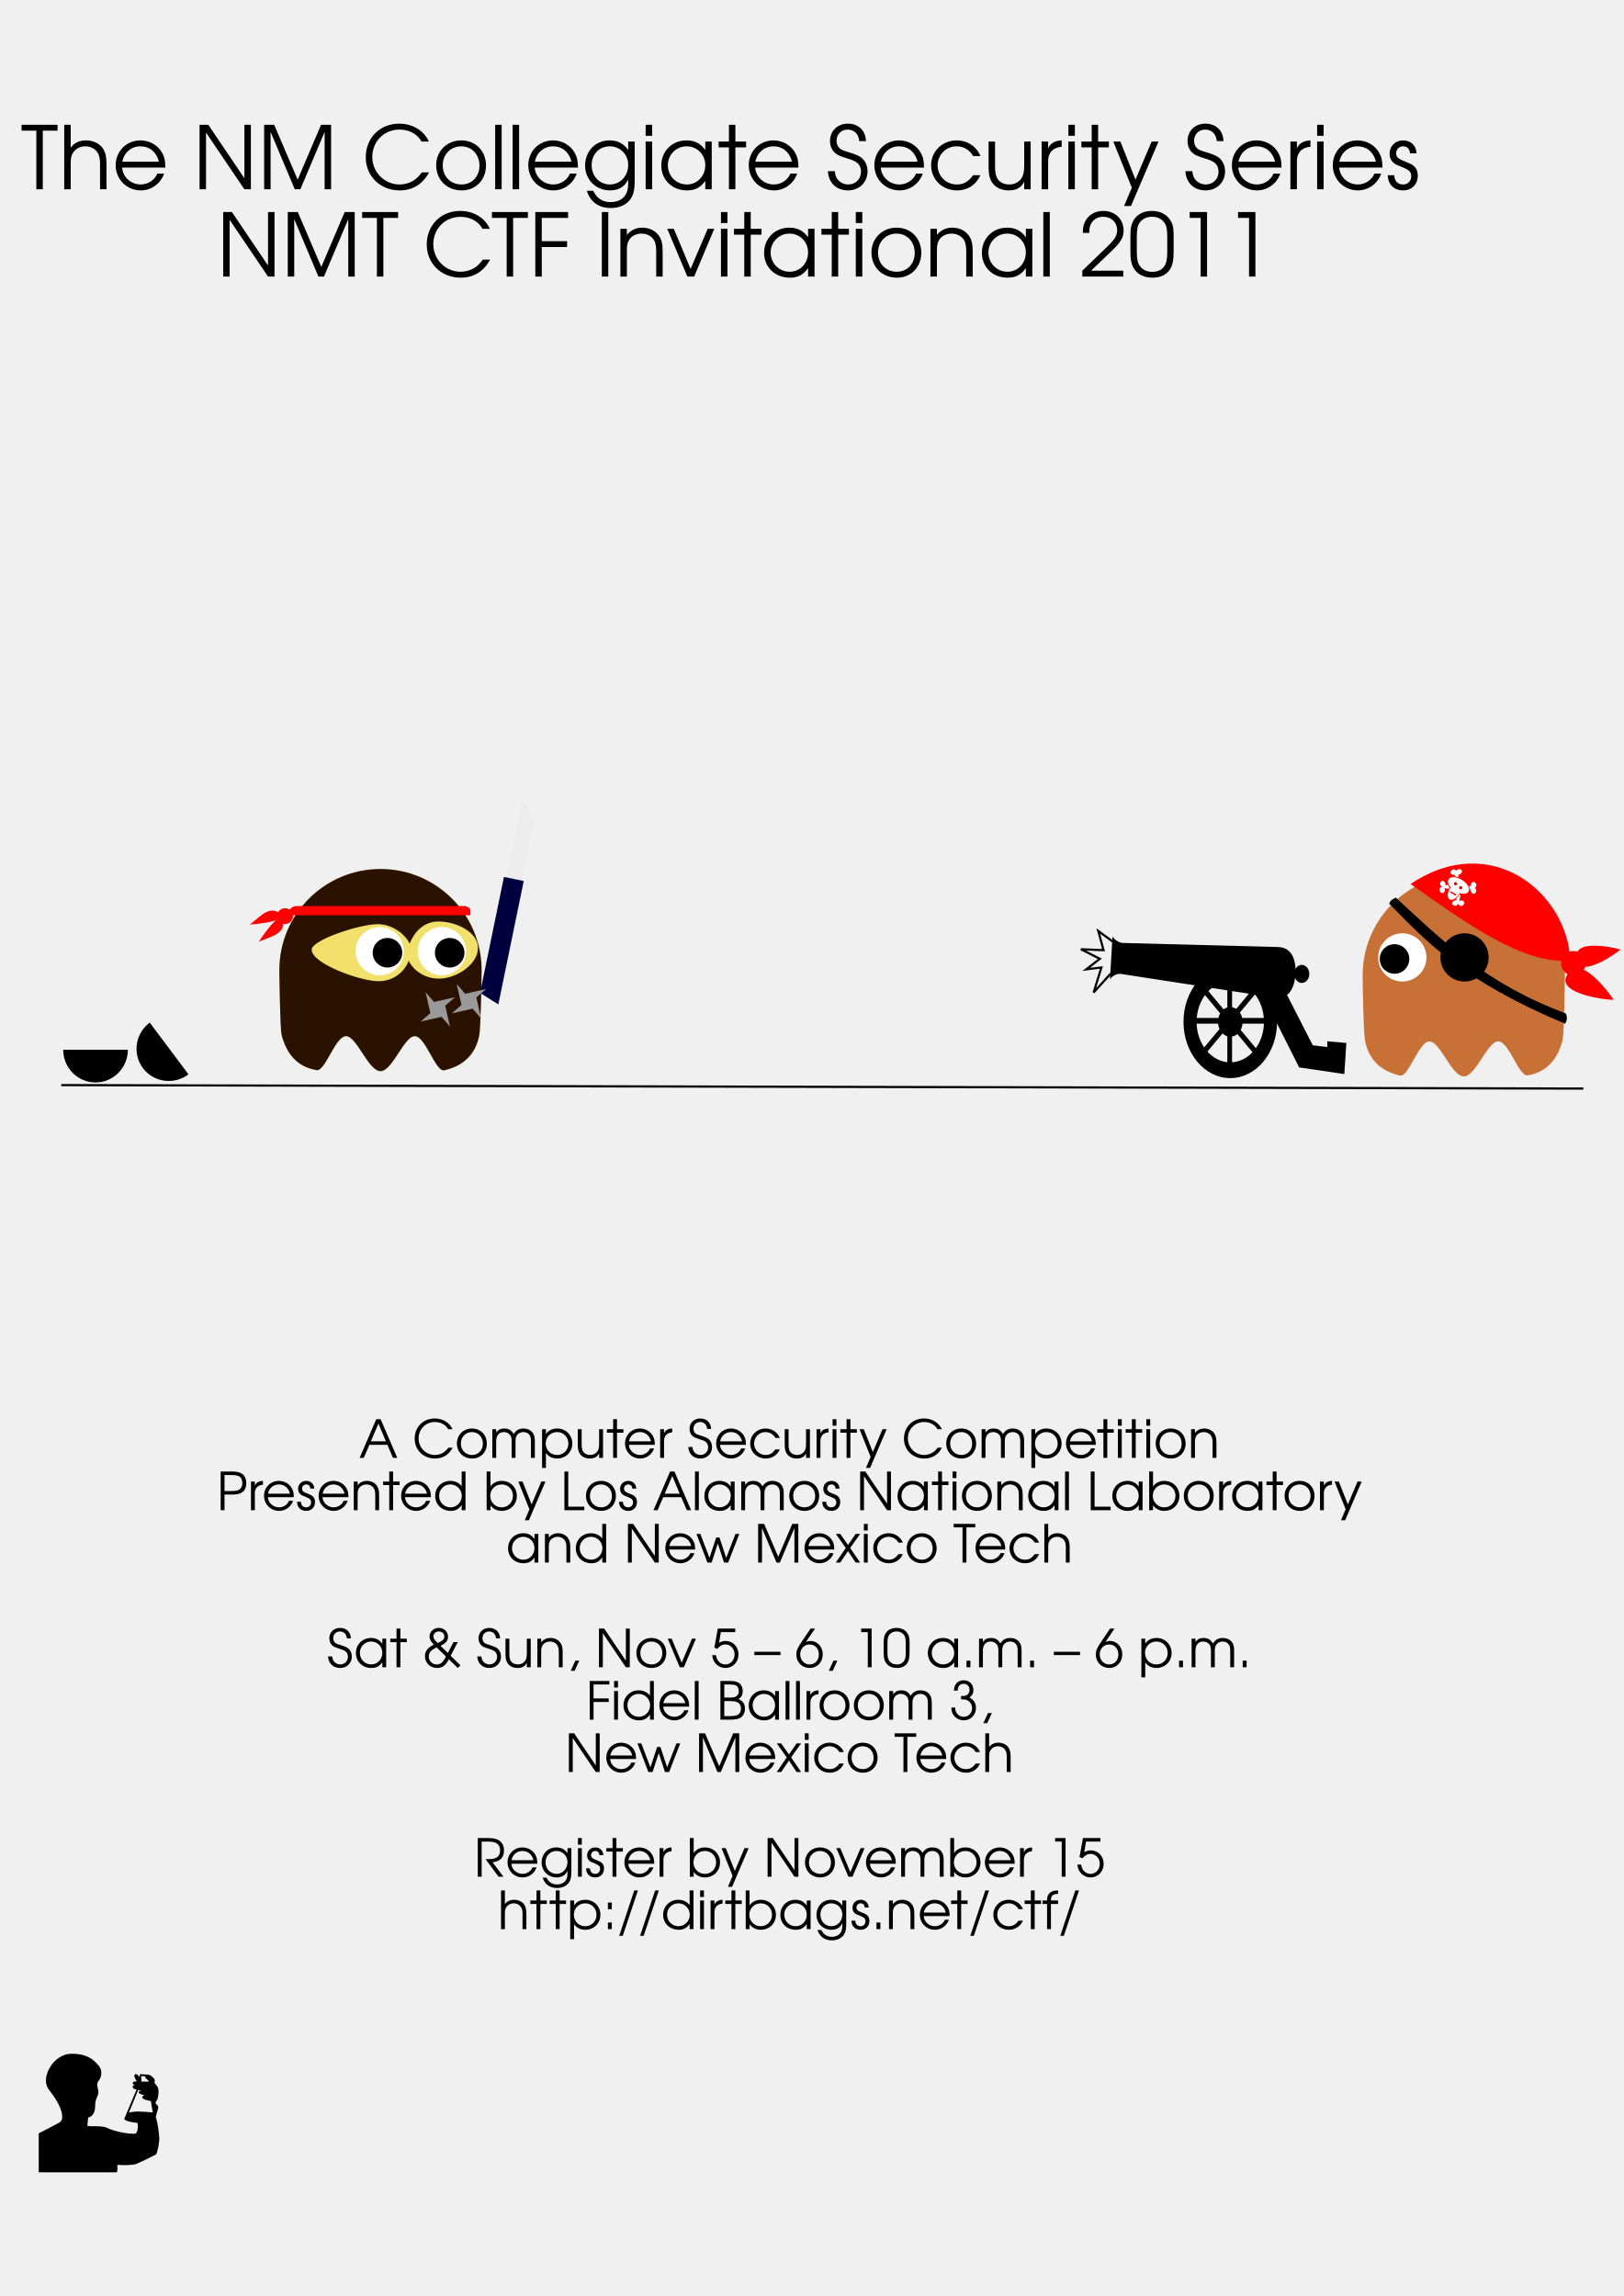
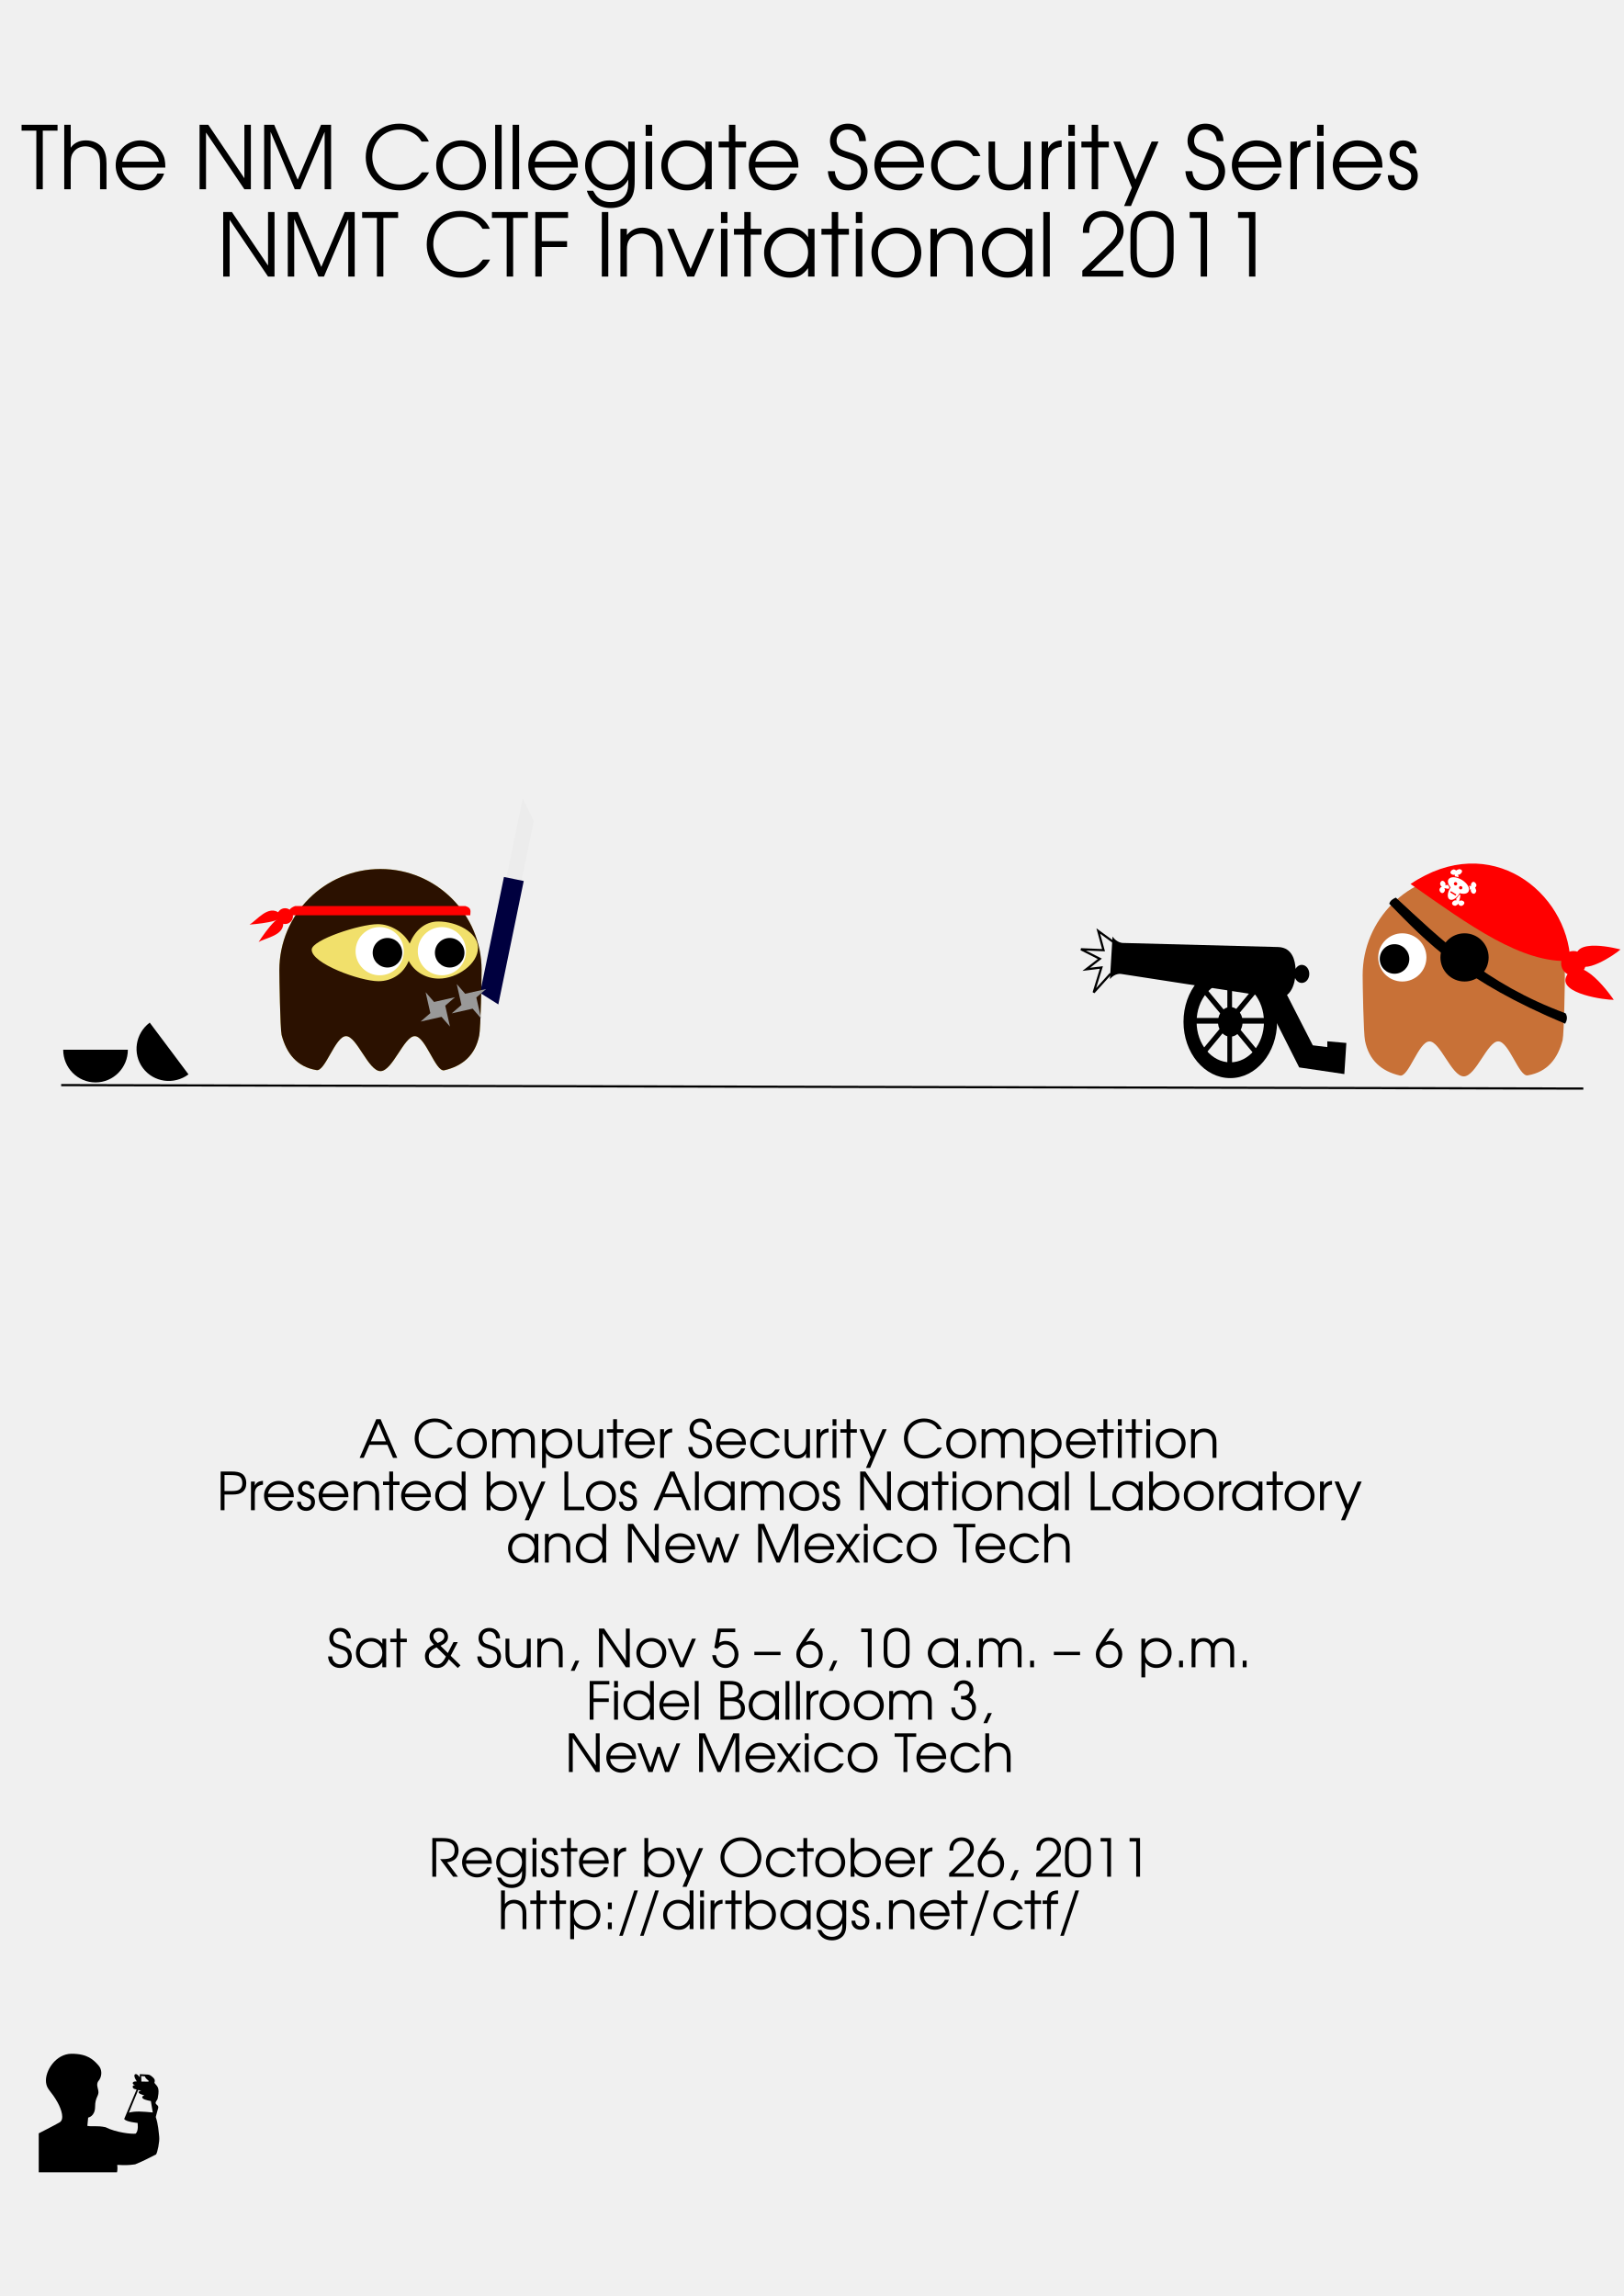
<svg xmlns="http://www.w3.org/2000/svg" width="744.094" height="1052.362" id="svg5477" version="1.1">
  <defs id="defs5479">
    </defs>
  <g id="layer1">
    <g transform="matrix(-1,0,0,1,270.4517,-46.68104)" id="g7134">
      <path id="path4877" d="m 49.761,491.306 c 0,3.452 0.378,26.772 1.095,30.009 1.764,8.88 7.473,13.993 16.047,15.939 3.985,0.743 8.518,-15.555 13.437,-15.646 4.919,-0.091 10.225,16.026 15.757,16.026 5.557,0 10.887,-16.125 15.826,-16.051 4.939,0.075 9.487,16.35 13.48,15.579 9.042,-1.5 13.769,-7.684 15.999,-16.14 0.676,-3.147 1.032,-26.369 1.032,-29.717 0,-25.573 -20.759,-46.328 -46.336,-46.328 -25.578,0 -46.336,20.755 -46.336,46.328 z" style="fill:#f1e06b;fill-opacity:1;stroke:none" />
      <path id="path4879" d="m 25.812,422.979 5.074,-10.429 7.552,36.708 -6.926,1.425 -5.7,-27.704 z" style="fill:#ececec;fill-opacity:1;stroke:none" />
      <path id="path4881" d="m 39.505,448.627 -9.06,1.864 11.638,56.565 8.355,-5.292 -10.933,-53.137 z" style="fill:#00003f;fill-opacity:1;stroke:none" />
      <path id="path4883" d="m 96.09,444.978 c 25.578,0 46.344,20.766 46.344,46.344 0,3.349 -0.355,26.571 -1.031,29.719 -2.229,8.457 -6.958,14.624 -16,16.125 -3.993,0.771 -8.561,-15.488 -13.5,-15.562 -4.939,-0.075 -10.255,16.031 -15.813,16.031 -5.531,0 -10.831,-16.122 -15.75,-16.031 -4.919,0.091 -9.452,16.4 -13.438,15.656 -8.574,-1.946 -14.299,-7.056 -16.062,-15.938 -0.717,-3.238 -1.094,-26.548 -1.094,-30 0,-25.578 20.766,-46.344 46.344,-46.344 z m -26.5,24.062 c -8.394,-1e-5 -18.057,4.898 -18.179,11.918 -0.133,7.518 9.535,14.27 17.929,14.27 5.94,10e-6 11.31,-3.188 13.812,-8.156 2.234,5.621 7.461,9.344 13.875,9.344 8.394,-1e-5 30.85,-8.159 30.577,-14.54 -0.188,-4.397 -21.932,-11.616 -30.327,-11.616 -5.946,0 -12.063,3.929 -14.562,8.906 -2.233,-5.624 -6.709,-10.125 -13.125,-10.125 z" style="fill:#2b1100;fill-opacity:1;stroke:none" />
      <path id="path4885" d="m 151.946,478.457 c 0,0 -10.25,-16 -11.25,-9.5 -1,6.5 8,7.5 11.25,9.5 z" style="fill:#ff0000;fill-rule:evenodd;stroke:none" />
      <path style="fill:#ff0000;fill-rule:evenodd;stroke:none" d="m 156.109,470.464 c 0,0 -18.962,-1.231 -13.757,-5.25 5.205,-4.02 10.434,3.374 13.757,5.25 z" id="path4887" />
-       <path transform="matrix(-0.7128664,0,0,0.7128664,238.6708,184.7743)" d="m 255,417.862 a 15.5,15.5 0 1 1 -31,0 15.5,15.5 0 1 1 31,0 z" id="path4889" style="fill:#ffffff;fill-opacity:1;stroke:none" />
-       <path transform="matrix(-0.4369181,0,0,0.4369181,169.0168,300.7955)" d="m 255,417.862 a 15.5,15.5 0 1 1 -31,0 15.5,15.5 0 1 1 31,0 z" id="path4891" style="fill:#000000;fill-opacity:1;stroke:none" />
-       <path style="fill:#ffffff;fill-opacity:1;stroke:none" id="path4893" d="m 255,417.862 a 15.5,15.5 0 1 1 -31,0 15.5,15.5 0 1 1 31,0 z" transform="matrix(-0.7128664,0,0,0.7128664,267.1854,184.7743)" />
-       <path style="fill:#000000;fill-opacity:1;stroke:none" id="path4895" d="m 255,417.862 a 15.5,15.5 0 1 1 -31,0 15.5,15.5 0 1 1 31,0 z" transform="matrix(-0.4369181,0,0,0.4369181,197.5315,300.7955)" />
+       <path transform="matrix(-0.7128664,0,0,0.7128664,238.6708,184.7743)" d="m 255,417.862 c 0,8.56 -6.94,15.5 -15.5,15.5 -8.56,0 -15.5,-6.94 -15.5,-15.5 0,-8.56 6.94,-15.5 15.5,-15.5 8.56,0 15.5,6.94 15.5,15.5 z" id="path4889" style="fill:#ffffff;fill-opacity:1;stroke:none" />
+       <path transform="matrix(-0.4369181,0,0,0.4369181,169.0168,300.7955)" d="m 255,417.862 c 0,8.56 -6.94,15.5 -15.5,15.5 -8.56,0 -15.5,-6.94 -15.5,-15.5 0,-8.56 6.94,-15.5 15.5,-15.5 8.56,0 15.5,6.94 15.5,15.5 z" id="path4891" style="fill:#000000;fill-opacity:1;stroke:none" />
+       <path style="fill:#ffffff;fill-opacity:1;stroke:none" id="path4893" d="m 255,417.862 c 0,8.56 -6.94,15.5 -15.5,15.5 -8.56,0 -15.5,-6.94 -15.5,-15.5 0,-8.56 6.94,-15.5 15.5,-15.5 8.56,0 15.5,6.94 15.5,15.5 z" transform="matrix(-0.7128664,0,0,0.7128664,267.1854,184.7743)" />
+       <path style="fill:#000000;fill-opacity:1;stroke:none" id="path4895" d="m 255,417.862 c 0,8.56 -6.94,15.5 -15.5,15.5 -8.56,0 -15.5,-6.94 -15.5,-15.5 0,-8.56 6.94,-15.5 15.5,-15.5 8.56,0 15.5,6.94 15.5,15.5 z" transform="matrix(-0.4369181,0,0,0.4369181,197.5315,300.7955)" />
      <path transform="matrix(-1.3125,0,0,1.3125,656.6961,-68.63651)" d="M 462.25,443.5 459.306,440.1 452,441.75 455.4,438.806 453.75,431.5 456.694,434.9 464,433.25 460.6,436.194 462.25,443.5 z" id="path4897" style="fill:#999999;fill-opacity:1;stroke:none" />
      <path style="fill:#999999;fill-opacity:1;stroke:none" id="path4899" d="M 462.25,443.5 459.306,440.1 452,441.75 455.4,438.806 453.75,431.5 456.694,434.9 464,433.25 460.6,436.194 462.25,443.5 z" transform="matrix(-1.3125,0,0,1.3125,670.9461,-64.88651)" />
      <path id="path4901" d="m 135.196,461.957 -78,0 c -3.17,0.933 -2.207,2.692 -2.25,4.25 l 83.25,0 c 0.406,-2.119 -0.741,-3.463 -3,-4.25 z" style="fill:#ff0000;fill-opacity:1;stroke:none" />
-       <path transform="matrix(-1,0,0,1,532.9461,62.45724)" d="m 396.75,404.125 a 3.625,3.625 0 1 1 -7.25,0 3.625,3.625 0 1 1 7.25,0 z" id="path4903" style="fill:#ff0000;fill-opacity:1;stroke:none" />
+       <path transform="matrix(-1,0,0,1,532.9461,62.45724)" d="m 396.75,404.125 c 0,2.002 -1.623,3.625 -3.625,3.625 -2.002,0 -3.625,-1.623 -3.625,-3.625 0,-2.002 1.623,-3.625 3.625,-3.625 2.002,0 3.625,1.623 3.625,3.625 z" id="path4903" style="fill:#ff0000;fill-opacity:1;stroke:none" />
      <g id="g3" transform="matrix(0.7017238,0,0,0.8437441,-346.5394,475.961)">
        <path d="m 106.352,46.32 c 0,16.867 -13.68,30.562 -30.555,30.562 -16.883,0 -30.555,-13.694 -30.555,-30.562 0,-16.875 13.672,-30.57 30.555,-30.57 16.875,0 30.555,13.695 30.555,30.57 h -8.555 c 0,-12.148 -9.853,-22 -22,-22 -12.148,0 -22,9.852 -22,22 0,12.141 9.852,21.992 22,21.992 12.147,0 22,-9.853 22,-21.992 h 8.555 z" id="path5" />
        <path d="m 152.703,0 c -2.884,3.461 -6.75,3.461 -6.75,3.461 L 44.344,5.68 C 35.078,6 33.391,13.359 33.18,17.523 c -0.883,-1.312 -2.383,-2.164 -4.07,-2.164 -2.719,0 -4.914,2.195 -4.914,4.922 0,2.711 2.195,4.891 4.914,4.891 1.898,0 3.539,-1.086 4.353,-2.656 0.438,2.586 1.695,6.883 5.272,9.211 L 21.914,59.07 12.436,60.015 V 56.89 L 0,57.781 1.32,74.688 30.804,71.071 46.859,44.587 l 8.32,-12.492 4.586,-0.594 9.767,9.766 c -0.688,0.853 -1.203,1.828 -1.5,2.93 H 50.523 V 47.3 h 17.289 c 0.148,1.242 0.556,2.397 1.211,3.414 l -12.078,12.07 2.188,2.188 12.031,-12.04 c 1.016,0.711 2.203,1.164 3.477,1.359 v 17.102 h 3.086 v -17.25 c 1.164,-0.281 2.228,-0.828 3.125,-1.562 L 93.235,64.97 95.416,62.782 82.828,50.227 c 0.516,-0.897 0.828,-1.883 0.953,-2.93 H 101.85 V 44.195 H 83.562 C 83.32,43.289 82.937,42.437 82.415,41.687 l 13,-13 -1.547,-1.562 53.319,-6.844 c 0,0 3.806,-0.578 7.203,2.805 L 152.703,0 z M 74.641,29.594 v 8.75 c -0.983,0.164 -1.906,0.477 -2.742,0.945 l -8.266,-8.281 11.008,-1.414 z m 5.554,9.945 c -0.75,-0.477 -1.586,-0.828 -2.469,-1.047 V 29.187 L 92.421,27.312 80.195,39.539 z" id="path7" />
      </g>
-       <path style="fill:#000000;fill-opacity:1;stroke:#000000;stroke-width:2.3;stroke-linejoin:bevel;stroke-miterlimit:4;stroke-opacity:0;stroke-dasharray:none" id="path5625" d="m 484.135,437.483 a 14.816,14.994 0 0 1 -29.633,0.011 l 14.816,-0.011 z" transform="matrix(-1,0,0,1,695.9927,90.33067)" />
-       <path style="fill:#000000;fill-opacity:1;stroke:#000000;stroke-width:2.3;stroke-linejoin:bevel;stroke-miterlimit:4;stroke-opacity:0;stroke-dasharray:none" id="path5625-2" d="m 484.135,437.483 a 14.816,14.994 0 0 1 -29.633,0.011 l 14.816,-0.011 z" transform="matrix(-0.5990353,0.8007226,0.8007226,0.5990353,123.7874,-110.6114)" />
+       <path style="fill:#000000;fill-opacity:1;stroke:#000000;stroke-width:2.3;stroke-linejoin:bevel;stroke-miterlimit:4;stroke-opacity:0;stroke-dasharray:none" id="path5625" d="m 484.135,437.483 c 0,8.281 -6.634,14.994 -14.816,14.994 -8.179,0 -14.81,-6.707 -14.816,-14.983 l 14.816,-0.011 z" transform="matrix(-1,0,0,1,695.9927,90.33067)" />
+       <path style="fill:#000000;fill-opacity:1;stroke:#000000;stroke-width:2.3;stroke-linejoin:bevel;stroke-miterlimit:4;stroke-opacity:0;stroke-dasharray:none" id="path5625-2" d="m 484.135,437.483 c 0,8.281 -6.634,14.994 -14.816,14.994 -8.179,0 -14.81,-6.707 -14.816,-14.983 l 14.816,-0.011 z" transform="matrix(-0.5990353,0.8007226,0.8007226,0.5990353,123.7874,-110.6114)" />
      <path style="fill:none;stroke:#000000;stroke-width:1px;stroke-linecap:butt;stroke-linejoin:miter;stroke-opacity:1" d="m 510.104,431.686 -6.796,-4.955 2.407,8.778 -10.335,-0.425 8.636,4.389 -6.229,4.814 6.937,-0.849 -3.539,11.468 7.787,-8.636" id="path6275" transform="matrix(-1,0,0,1,270.4517,46.68104)" />
    </g>
    <g transform="matrix(-1,0,0,1,826.3884,-239.0017)" id="g4943" style="display:inline">
      <path id="path4984" d="m 201.93,686.026 c 0,3.452 -0.378,26.777 -1.095,30.015 -1.764,8.882 -7.473,13.995 -16.047,15.942 -3.985,0.743 -8.518,-15.558 -13.437,-15.648 -4.919,-0.091 -10.225,16.028 -15.757,16.028 -5.557,0 -10.887,-16.128 -15.826,-16.053 -4.939,0.075 -9.487,16.353 -13.48,15.582 -9.042,-1.501 -13.769,-7.686 -15.999,-16.143 -0.676,-3.148 -1.032,-26.374 -1.032,-29.722 0,-25.578 20.759,-46.336 46.336,-46.336 25.578,0 46.336,20.759 46.336,46.336 z" style="fill:#c87137;fill-opacity:1;stroke:none" />
      <path transform="matrix(0.7128664,0,0,0.7128664,13.0203,379.948)" d="m 255,417.862 c 0,8.56 -6.94,15.5 -15.5,15.5 -8.56,0 -15.5,-6.94 -15.5,-15.5 0,-8.56 6.94,-15.5 15.5,-15.5 8.56,0 15.5,6.94 15.5,15.5 z" id="path4990" style="fill:#ffffff;fill-opacity:1;stroke:none" />
      <path transform="matrix(0.4369181,0,0,0.4369181,82.67424,495.9692)" d="m 255,417.862 c 0,8.56 -6.94,15.5 -15.5,15.5 -8.56,0 -15.5,-6.94 -15.5,-15.5 0,-8.56 6.94,-15.5 15.5,-15.5 8.56,0 15.5,6.94 15.5,15.5 z" id="path4994" style="fill:#000000;fill-opacity:1;stroke:none" />
      <path style="fill:#000000;fill-rule:evenodd;stroke:none" d="m 108.941,703.444 c 36.73,-13.6 57.108,-33.928 77.782,-53.033 1.345,0.6 2.589,1.3 3.005,2.828 -17.38,17.733 -33.872,35.41 -80.61,54.978 -0.881,-1.591 -1.175,-3.182 -0.177,-4.773 z" id="path5016" />
      <path style="fill:#000000;fill-opacity:1;stroke:none" id="path4998" d="m 255,417.862 c 0,8.56 -6.94,15.5 -15.5,15.5 -8.56,0 -15.5,-6.94 -15.5,-15.5 0,-8.56 6.94,-15.5 15.5,-15.5 8.56,0 15.5,6.94 15.5,15.5 z" transform="matrix(0.7128664,0,0,0.7128664,-15.49436,379.948)" />
      <path style="fill:#ff0000;fill-rule:evenodd;stroke:none" d="m 106.725,679.43 c 22.225,1.265 46.148,-16.223 73.25,-35.25 -36.704,-24.717 -71.844,3.724 -73.25,35.25 z" id="path5113" />
      <path id="path2901" d="m 156.816,637.604 c -0.877,0.524 -0.38,1.567 0.708,2.291 0.221,0.011 0.428,-0.059 0.62,-0.126 -0.121,0.519 -0.025,0.657 -0.126,1.345 0.69,-0.28 1.033,-0.383 1.659,-0.447 -0.024,-0.441 0.075,-0.416 0.029,-0.779 0.171,0.073 0.342,0.1 0.543,0.111 1.999,-0.259 1.802,-1.94 0.11,-2.507 -0.525,-0.027 -0.953,0.178 -1.227,0.531 -0.422,-0.328 -0.973,-0.475 -1.466,-0.685 -0.358,0.056 -0.647,0.147 -0.85,0.268 z m -6.147,5.735 c -0.374,0.213 -0.697,0.659 -0.896,1.278 0.018,0.526 0.262,0.951 0.637,1.194 -0.294,0.46 -0.411,0.995 -0.56,1.516 0.428,1.946 2.125,1.624 2.552,-0.076 -0.008,-0.221 -0.066,-0.421 -0.15,-0.605 0.27,0.039 0.26,0.029 0.575,0.059 -0.011,-0.588 -0.012,-1.011 0.401,-1.672 -0.587,0.08 -0.58,-0.032 -1.037,0.066 0.058,-0.176 0.126,-0.379 0.119,-0.58 -0.288,-1.245 -1.019,-1.535 -1.642,-1.179 z m 5.767,-1.034 c -2.526,1.549 -3.881,3.953 -3.015,5.366 0.629,1.026 2.266,1.249 4.074,0.702 0.073,0.137 0.134,0.27 0.217,0.406 1.261,2.055 3.227,3.154 4.383,2.445 1.156,-0.709 1.068,-2.96 -0.192,-5.015 -0.102,-0.166 -0.209,-0.316 -0.32,-0.469 1.135,-1.298 1.592,-2.726 1.002,-3.688 -0.867,-1.413 -3.623,-1.295 -6.15,0.254 z m 2.522,1.115 c 0.369,-0.226 0.845,-0.121 1.063,0.235 0.218,0.356 0.096,0.828 -0.272,1.054 -0.369,0.226 -0.845,0.121 -1.063,-0.235 -0.218,-0.356 -0.096,-0.828 0.272,-1.054 z m -2.363,1.83 c 0.369,-0.226 0.845,-0.121 1.063,0.235 0.218,0.356 0.096,0.828 -0.272,1.054 -0.369,0.226 -0.845,0.121 -1.063,-0.235 -0.218,-0.356 -0.096,-0.828 0.272,-1.054 z m 8.255,-2.401 c -0.374,0.213 -0.72,0.673 -0.919,1.292 0.008,0.239 0.067,0.433 0.164,0.628 -0.474,-0.082 -0.608,-0.131 -1.253,-0.182 -0.207,0.393 -0.37,0.681 -0.708,1.068 0.208,0.23 0.233,0.483 0.392,0.742 0.99,-0.137 1.384,-0.189 1.993,-0.367 -0.186,0.262 -0.327,0.62 -0.315,0.985 0.443,1.922 2.132,1.647 2.552,-0.076 -0.026,-0.743 -0.521,-1.349 -1.153,-1.416 0.574,-0.35 0.659,-0.857 0.866,-1.482 -0.288,-1.245 -0.996,-1.549 -1.619,-1.193 z m -7.594,6.115 c -0.298,0.955 0.25,1.963 0.415,3.104 -0.245,-0.208 -0.588,-0.347 -0.953,-0.366 -1.977,0.27 -1.753,1.961 -0.096,2.53 0.742,0.038 1.351,-0.437 1.472,-1.061 0.317,0.603 0.809,0.767 1.423,1.028 1.999,-0.259 1.811,-1.977 0.119,-2.544 -0.239,-0.012 -0.467,0.015 -0.671,0.095 0.092,-0.348 -0.016,-0.48 0.065,-0.927 -0.549,-0.447 -0.728,-0.721 -1.168,-1.439 -0.083,-0.136 -0.533,-0.283 -0.606,-0.42 z m 1.724,0.02 2.487,-1.525 0.339,0.553 -2.487,1.525 -0.339,-0.553 z" style="fill:#ffffff;fill-opacity:1;stroke:none" />
      <path style="fill:#ff0000;fill-rule:evenodd;stroke:none" d="m 83.784,674.189 c 0,0 23.482,-6.455 19.952,5.474 -2.143,7.24 -17.773,-3.365 -19.952,-5.474 z" id="path5119" />
      <path id="path5121" d="m 86.842,697.265 c 0,0 15.951,-23.664 21.788,-10.634 3.543,7.909 -18.274,10.78 -21.788,10.634 z" style="fill:#ff0000;fill-rule:evenodd;stroke:none" />
      <path style="fill:#ff0000;fill-opacity:1;stroke:none" id="path5123" d="m 158.5,292 c 0,2.209 -1.791,4 -4,4 -2.209,0 -4,-1.791 -4,-4 0,-2.209 1.791,-4 4,-4 2.209,0 4,1.791 4,4 z" transform="matrix(1.412525,0,0,1.412525,-112.9097,268.0881)" />
    </g>
    <path style="fill:none;stroke:#000000;stroke-width:1.01px;stroke-linecap:butt;stroke-linejoin:miter;stroke-opacity:1" d="m 725.596,498.946 -697.561,-1.592 0,0" id="path6141" />
    <g transform="matrix(0.2046092,0,0,0.2046092,6.798692,846.0653)" id="g2779" style="display:inline">
      <path style="fill:#000000;fill-opacity:1;fill-rule:evenodd;stroke:none" d="m 127.114,465.592 c -35.3,0 -60.219,38.654 -57.255,64.237 1.902,16.414 11.792,18.929 26.152,45.254 8.699,15.949 15.549,37.69 4.182,44.272 -11.368,6.581 -46.661,24.532 -46.661,24.532 l 0,87.362 175.295,0 c 0,0 1.794,-5.385 0.597,-16.753 14.446,0.772 24.776,1.185 40.09,-1.208 21.315,-8.63 32.904,-15.374 46.675,-22.129 3.111,-3.572 8.365,-28.723 7.168,-39.493 -1.179,-10.607 -2.347,-28.759 -7.527,-43.595 8.3e-4,-0.446 -0.018,-0.898 -0.053,-1.354 2.127,-7.791 2.867,-11.511 5.191,-19.063 2.393,-7.778 -7.77,-7.783 -5.376,-13.766 2.393,-5.983 4.179,-1.792 5.974,-18.545 1.795,-16.753 -4.915,-18.407 -8.974,-24.532 1.341,-5.111 1.959,-8.176 -5.516,-14.224 -3.259,-2.637 -5.516,-4.12 -9.64,-4.357 -4.124,-0.237 -9.746,-0.332 -17.524,-0.93 0.046,-0.064 -0.222,6.746 -0.09,6.849 -0.23,0 -6.844,-9.906 -10.995,-6.203 -3.963,3.535 4.419,15.926 4.419,15.648 0.265,0.069 -8.375,-0.786 -9.122,3.216 -0.731,3.92 5.809,5.298 5.717,5.39 -0.092,-0.277 -6.05,-0.959 -5.843,3.764 0.222,5.091 8.745,5.422 8.745,5.578 -4.068,10.169 -18.237,43.494 -27.761,66.033 2.992,6.581 29.922,8.987 29.922,8.987 0,0 2.856,17.143 -4.195,23.921 -9.573,1.481 -44.455,-2.62 -67.609,-14.35 -19.744,-4.188 -29.557,-0.733 -40.688,-3 1.304,-11.961 1.805,-18.545 1.805,-18.545 0,0 15.558,-2.395 15.558,-24.532 0,-22.137 9.495,-24.021 7.168,-35.895 -1.887,-9.632 -5.41,-15.709 2.243,-24.067 5.802,-9 6.73,-22.605 -1.646,-32.178 C 175.827,478.529 162.414,465.592 127.114,465.592 z m 155.967,49.914 c -0.106,0.099 3.806,0.399 8.204,0.69 0.478,3.219 5.554,7.757 8.602,10.222 -0.261,0.587 -0.529,1.152 -0.796,1.712 l -15.651,-0.279 c 0.081,-0.188 -0.555,-12.112 -0.359,-12.346 z m -6.737,31.113 c 1.551,0.766 4.475,1.156 6.71,1.756 -2.902,0.742 -5.446,0.718 -5.748,3.12 -0.422,3.363 6.607,5.558 12.817,7.361 -1.664,0.588 -4.707,1.992 -4.842,3.634 -0.414,5.067 10.077,7.227 19.401,9.07 1.208,7.64 2.859,17.656 4.218,25.52 -23.895,-2.095 -38.537,-3.467 -53.418,0.412 6.306,-14.941 13.987,-34.623 20.862,-50.873 z" id="path2781" />
    </g>
    <text xml:space="preserve" style="font-size:24px;font-style:normal;font-variant:normal;font-weight:normal;font-stretch:normal;text-align:center;line-height:100%;writing-mode:lr-tb;text-anchor:middle;fill:#000000;fill-opacity:1;stroke:none;font-family:URW Gothic L;-inkscape-font-specification:URW Gothic L Book" x="385.035" y="668.199" id="text4758">
      <tspan id="tspan3155" x="385.035" y="668.199">A Computer Security Competition</tspan>
      <tspan id="tspan3159" x="385.035" y="692.199">Presented by Los Alamos National Laboratory</tspan>
      <tspan x="385.035" y="716.199" id="tspan2931">and New Mexico Tech</tspan>
      <tspan id="tspan3161" x="388.363" y="740.199"> </tspan>
      <tspan id="tspan3163" x="385.035" y="764.199">Sat &amp; Sun, Nov 5 – 6, 10 a.m. – 6 p.m.</tspan>
      <tspan id="tspan3165" x="385.035" y="788.199">Fidel Ballroom 3,</tspan>
      <tspan id="tspan3167" x="385.035" y="812.199">New Mexico Tech</tspan>
      <tspan id="tspan3169" x="388.363" y="836.199"> </tspan>
-       <tspan id="tspan3171" x="385.035" y="860.199">Register by November 15</tspan>
+       <tspan id="tspan3171" x="385.035" y="860.199">Register by October 26, 2011</tspan>
      <tspan id="tspan3173" x="385.035" y="884.199">http://dirtbags.net/ctf/</tspan>
      <tspan id="tspan3175" x="385.035" y="908.199" />
    </text>
    <text xml:space="preserve" style="font-size:40px;font-style:normal;font-variant:normal;font-weight:normal;font-stretch:normal;text-align:start;line-height:100%;writing-mode:lr-tb;text-anchor:start;fill:#000000;fill-opacity:1;stroke:none;font-family:URW Gothic L;-inkscape-font-specification:URW Gothic L" x="368.98" y="86.756" id="text2833">
      <tspan x="374.527" y="86.756" id="tspan2927" style="text-align:center;text-anchor:middle">The NM Collegiate Security Series </tspan>
      <tspan x="368.98" y="126.756" style="text-align:center;text-anchor:middle" id="tspan2868">NMT CTF Invitational 2011</tspan>
    </text>
  </g>
</svg>
